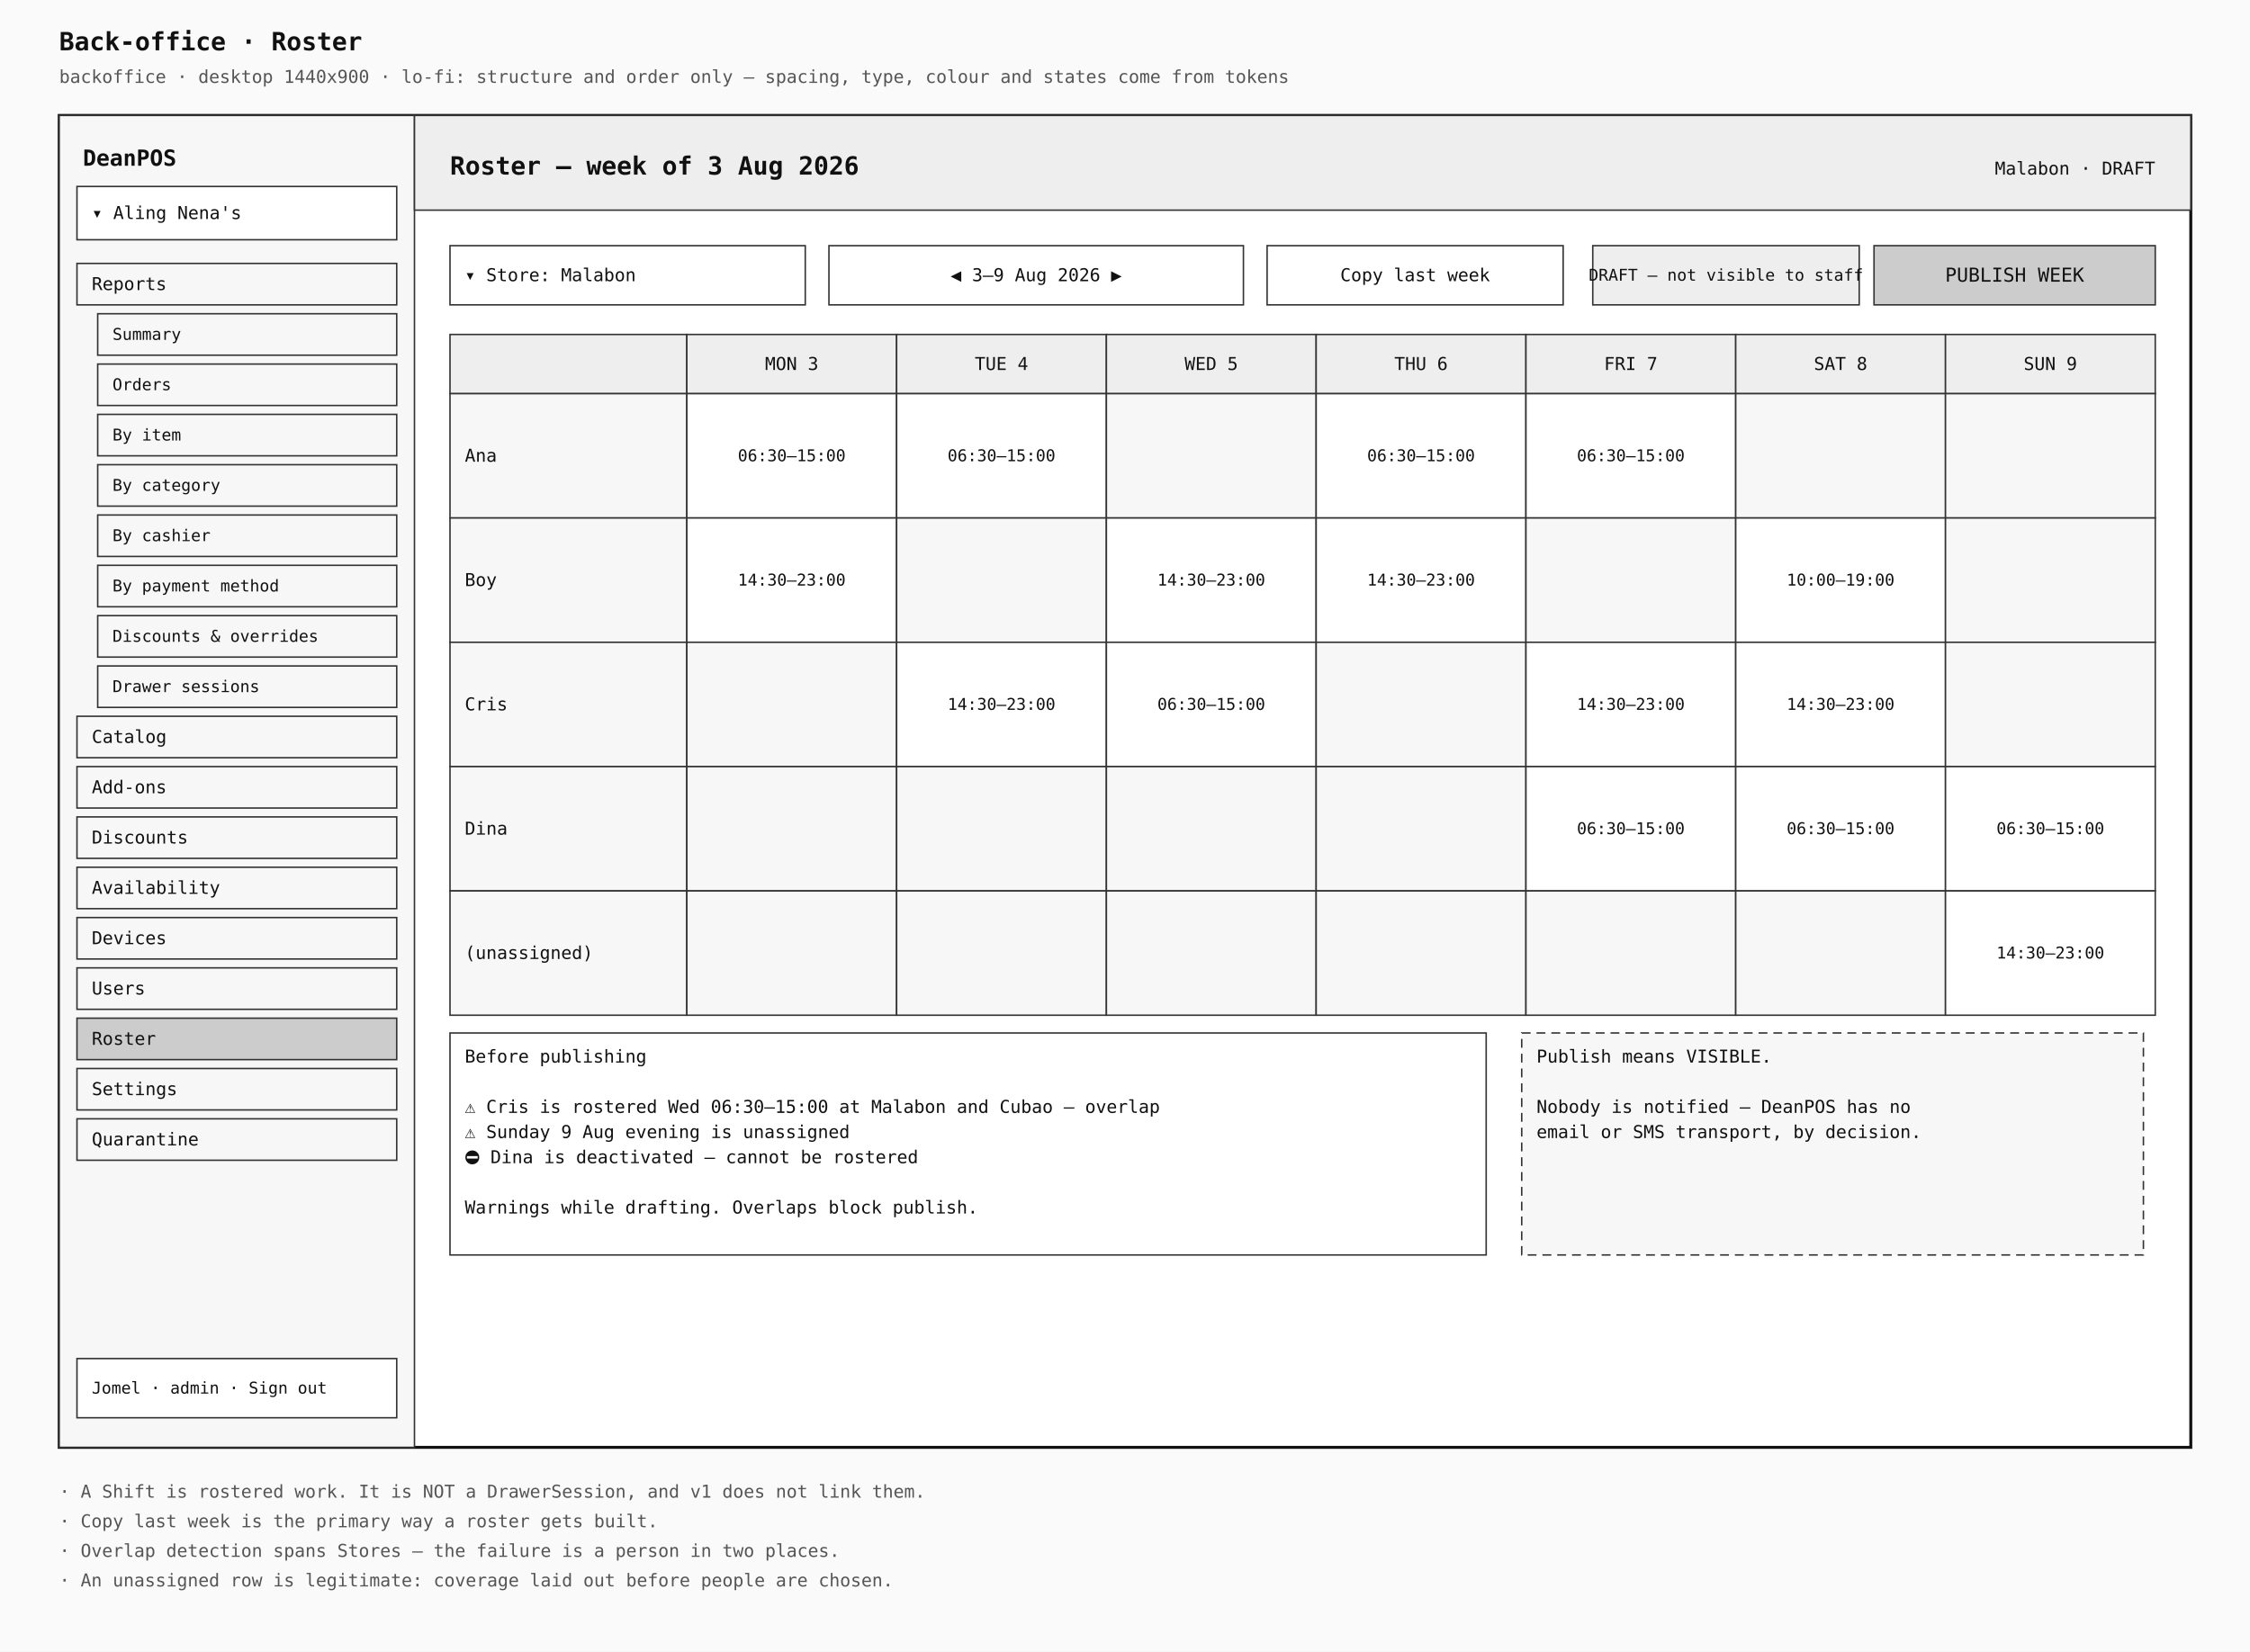
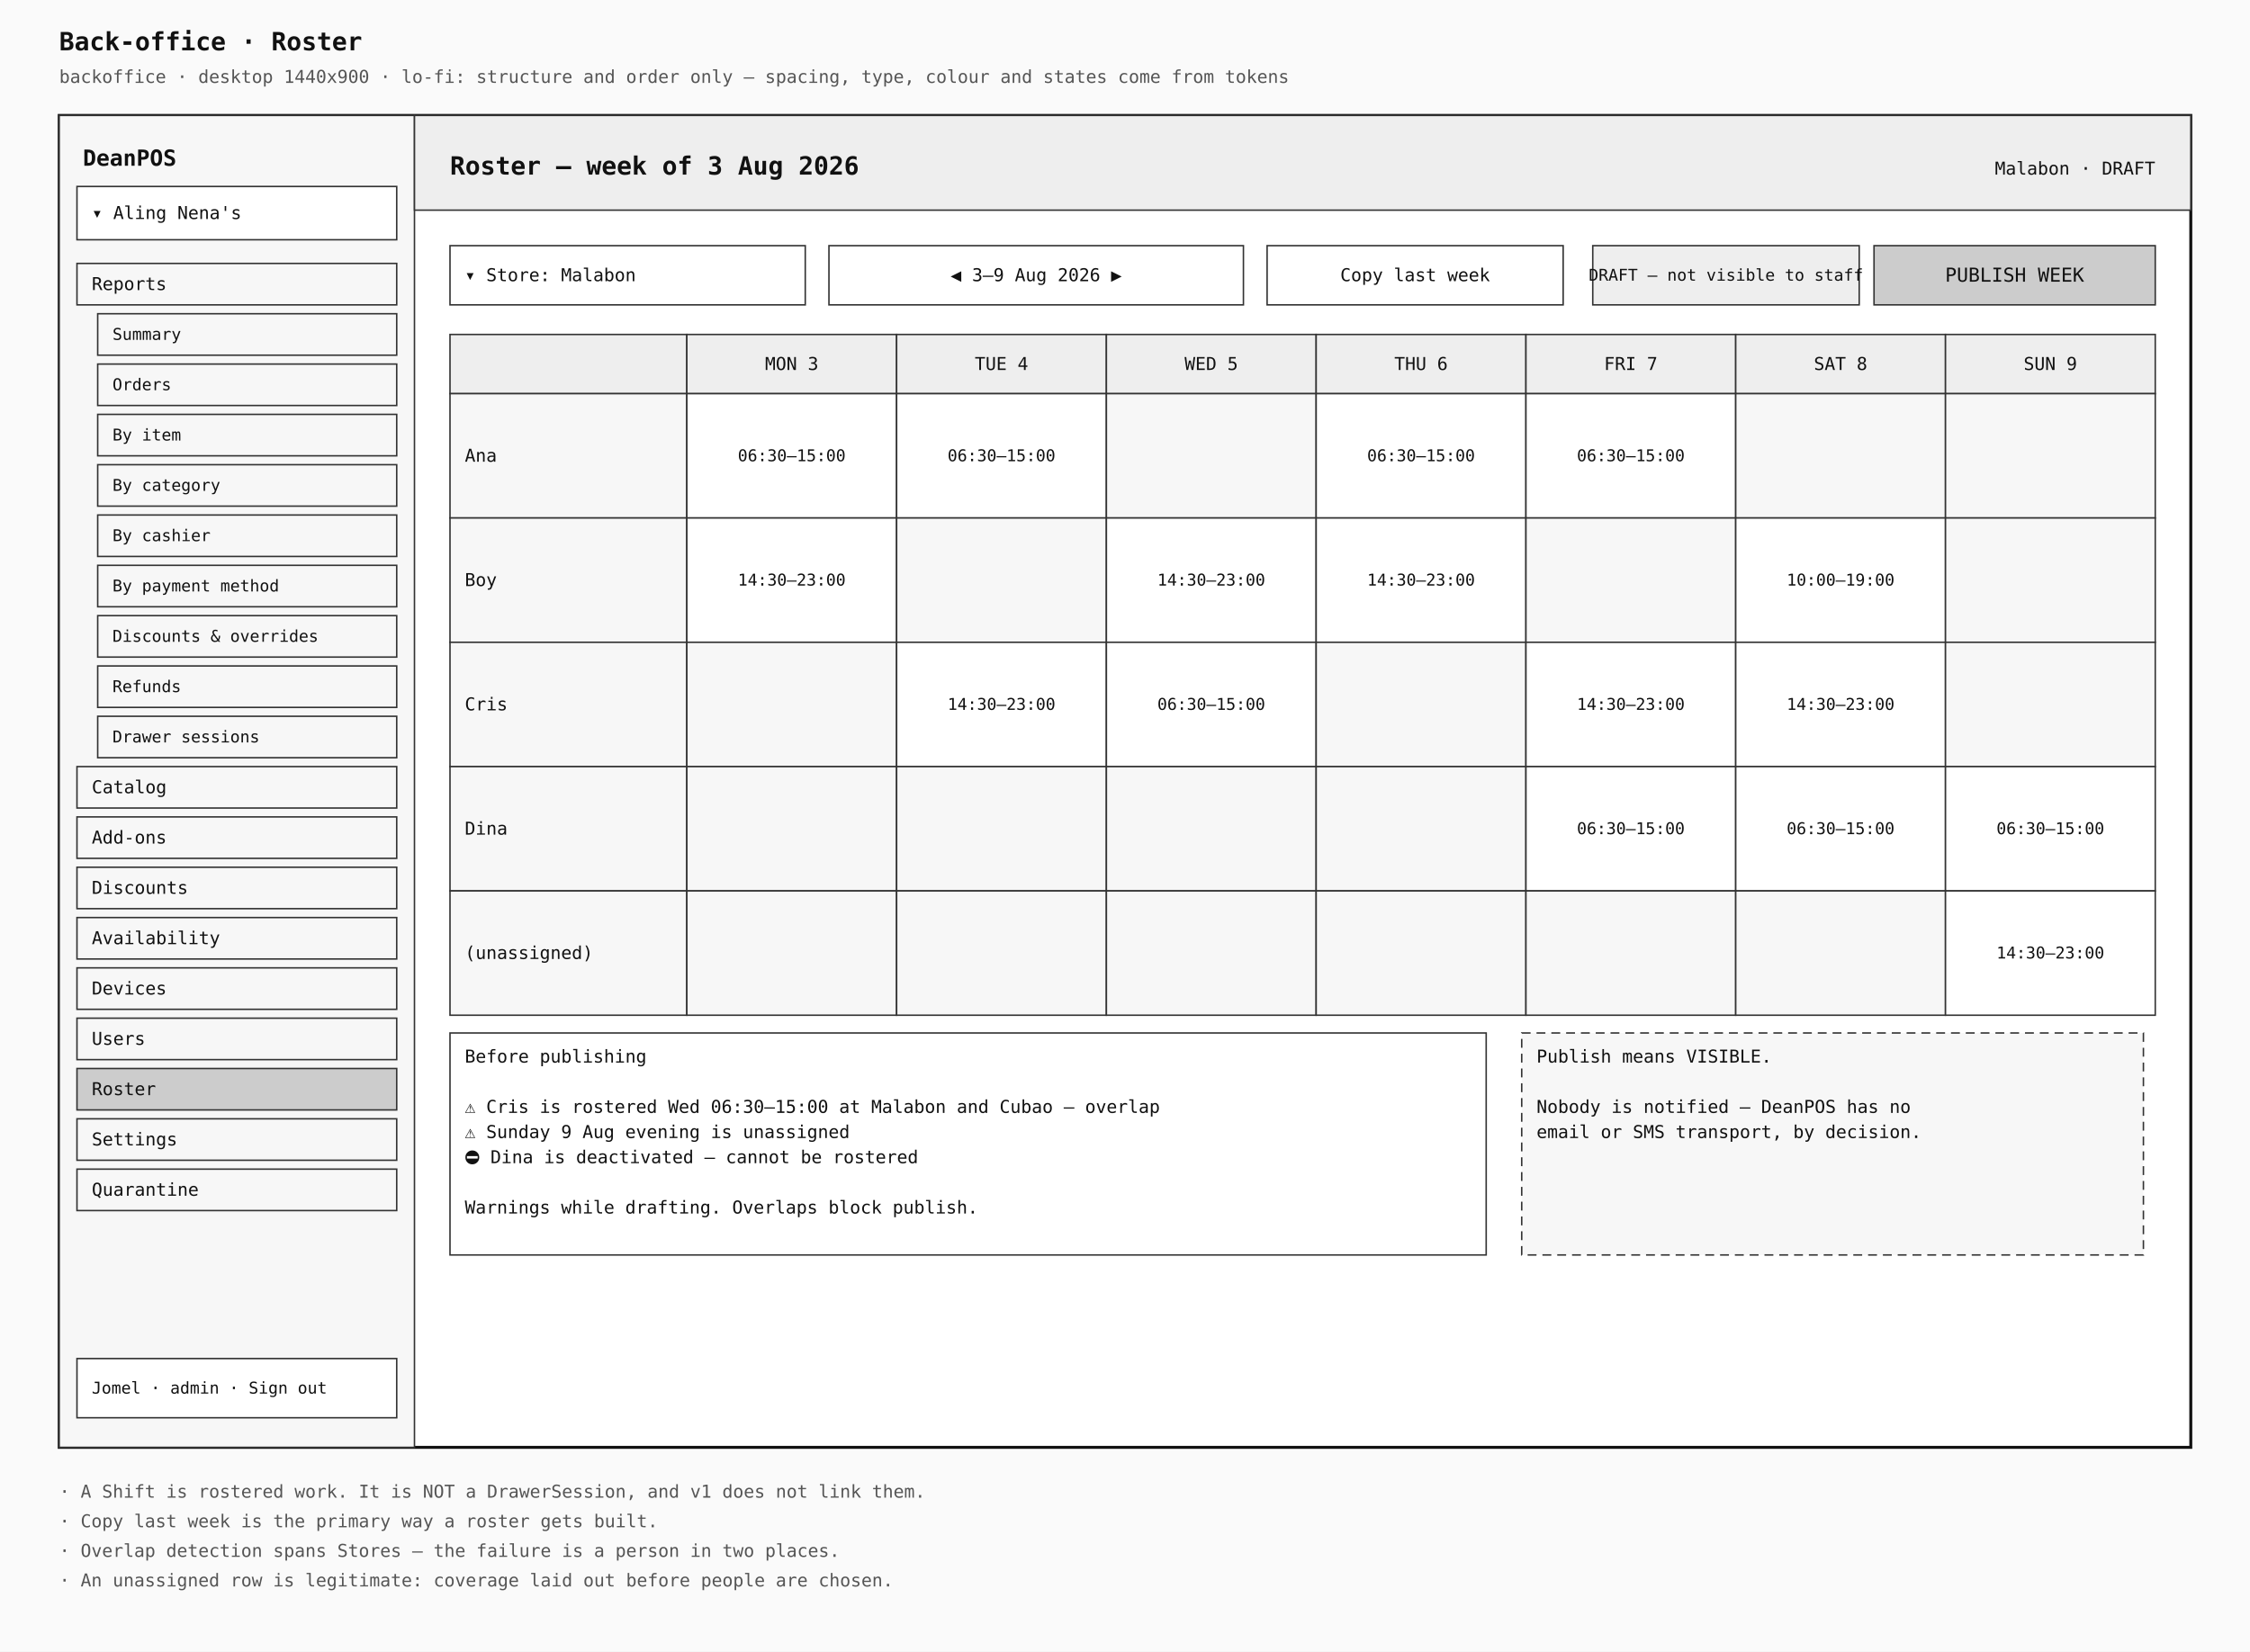
<svg xmlns="http://www.w3.org/2000/svg" width="1520" height="1116" viewBox="0 0 1520 1116" font-family="ui-monospace, SFMono-Regular, Menlo, monospace">
  <rect width="1520" height="1116" fill="#fafafa" />
  <text x="40" y="34" font-size="17" font-weight="bold" fill="#111">Back-office · Roster</text>
  <text x="40" y="56" font-size="12" fill="#555">backoffice · desktop 1440x900 · lo-fi: structure and order only — spacing, type, colour and states come from tokens</text>
  <g transform="translate(40,78)">
    <rect x="0" y="0" width="1440" height="900" fill="#ffffff" stroke="#111" stroke-width="2" />
    <rect x="0" y="0" width="240" height="900" rx="0" fill="#f7f7f7" stroke="#333" stroke-width="1" />
    <text x="16" y="34" font-size="15" text-anchor="start" font-weight="bold" fill="#111">DeanPOS</text>
    <rect x="12" y="48" width="216" height="36" rx="0" fill="#ffffff" stroke="#333" stroke-width="1" />
    <text x="22" y="70.0" font-size="12" fill="#111">▾  Aling Nena's</text>
    <rect x="12" y="100" width="216" height="28" rx="0" fill="#f7f7f7" stroke="#333" stroke-width="1" />
    <text x="22" y="118.0" font-size="12" fill="#111">Reports</text>
    <rect x="26" y="134" width="202" height="28" rx="0" fill="#f7f7f7" stroke="#333" stroke-width="1" />
    <text x="36" y="151.667" font-size="11" fill="#111">Summary</text>
    <rect x="26" y="168" width="202" height="28" rx="0" fill="#f7f7f7" stroke="#333" stroke-width="1" />
    <text x="36" y="185.667" font-size="11" fill="#111">Orders</text>
    <rect x="26" y="202" width="202" height="28" rx="0" fill="#f7f7f7" stroke="#333" stroke-width="1" />
    <text x="36" y="219.667" font-size="11" fill="#111">By item</text>
    <rect x="26" y="236" width="202" height="28" rx="0" fill="#f7f7f7" stroke="#333" stroke-width="1" />
    <text x="36" y="253.667" font-size="11" fill="#111">By category</text>
    <rect x="26" y="270" width="202" height="28" rx="0" fill="#f7f7f7" stroke="#333" stroke-width="1" />
    <text x="36" y="287.667" font-size="11" fill="#111">By cashier</text>
    <rect x="26" y="304" width="202" height="28" rx="0" fill="#f7f7f7" stroke="#333" stroke-width="1" />
    <text x="36" y="321.667" font-size="11" fill="#111">By payment method</text>
    <rect x="26" y="338" width="202" height="28" rx="0" fill="#f7f7f7" stroke="#333" stroke-width="1" />
    <text x="36" y="355.667" font-size="11" fill="#111">Discounts &amp; overrides</text>
    <rect x="26" y="372" width="202" height="28" rx="0" fill="#f7f7f7" stroke="#333" stroke-width="1" />
-     <text x="36" y="389.667" font-size="11" fill="#111">Drawer sessions</text>
-     <rect x="12" y="406" width="216" height="28" rx="0" fill="#f7f7f7" stroke="#333" stroke-width="1" />
-     <text x="22" y="424.0" font-size="12" fill="#111">Catalog</text>
+     <text x="36" y="389.667" font-size="11" fill="#111">Refunds</text>
+     <rect x="26" y="406" width="202" height="28" rx="0" fill="#f7f7f7" stroke="#333" stroke-width="1" />
+     <text x="36" y="423.667" font-size="11" fill="#111">Drawer sessions</text>
    <rect x="12" y="440" width="216" height="28" rx="0" fill="#f7f7f7" stroke="#333" stroke-width="1" />
-     <text x="22" y="458.0" font-size="12" fill="#111">Add-ons</text>
+     <text x="22" y="458.0" font-size="12" fill="#111">Catalog</text>
    <rect x="12" y="474" width="216" height="28" rx="0" fill="#f7f7f7" stroke="#333" stroke-width="1" />
-     <text x="22" y="492.0" font-size="12" fill="#111">Discounts</text>
+     <text x="22" y="492.0" font-size="12" fill="#111">Add-ons</text>
    <rect x="12" y="508" width="216" height="28" rx="0" fill="#f7f7f7" stroke="#333" stroke-width="1" />
-     <text x="22" y="526.0" font-size="12" fill="#111">Availability</text>
+     <text x="22" y="526.0" font-size="12" fill="#111">Discounts</text>
    <rect x="12" y="542" width="216" height="28" rx="0" fill="#f7f7f7" stroke="#333" stroke-width="1" />
-     <text x="22" y="560.0" font-size="12" fill="#111">Devices</text>
+     <text x="22" y="560.0" font-size="12" fill="#111">Availability</text>
    <rect x="12" y="576" width="216" height="28" rx="0" fill="#f7f7f7" stroke="#333" stroke-width="1" />
-     <text x="22" y="594.0" font-size="12" fill="#111">Users</text>
-     <rect x="12" y="610" width="216" height="28" rx="0" fill="#cccccc" stroke="#333" stroke-width="1" />
-     <text x="22" y="628.0" font-size="12" fill="#111">Roster</text>
-     <rect x="12" y="644" width="216" height="28" rx="0" fill="#f7f7f7" stroke="#333" stroke-width="1" />
-     <text x="22" y="662.0" font-size="12" fill="#111">Settings</text>
+     <text x="22" y="594.0" font-size="12" fill="#111">Devices</text>
+     <rect x="12" y="610" width="216" height="28" rx="0" fill="#f7f7f7" stroke="#333" stroke-width="1" />
+     <text x="22" y="628.0" font-size="12" fill="#111">Users</text>
+     <rect x="12" y="644" width="216" height="28" rx="0" fill="#cccccc" stroke="#333" stroke-width="1" />
+     <text x="22" y="662.0" font-size="12" fill="#111">Roster</text>
    <rect x="12" y="678" width="216" height="28" rx="0" fill="#f7f7f7" stroke="#333" stroke-width="1" />
-     <text x="22" y="696.0" font-size="12" fill="#111">Quarantine</text>
+     <text x="22" y="696.0" font-size="12" fill="#111">Settings</text>
+     <rect x="12" y="712" width="216" height="28" rx="0" fill="#f7f7f7" stroke="#333" stroke-width="1" />
+     <text x="22" y="730.0" font-size="12" fill="#111">Quarantine</text>
    <rect x="12" y="840" width="216" height="40" rx="0" fill="#ffffff" stroke="#333" stroke-width="1" />
    <text x="22" y="863.667" font-size="11" fill="#111">Jomel · admin  ·  Sign out</text>
    <rect x="240" y="0" width="1200" height="64" rx="0" fill="#eeeeee" stroke="#333" stroke-width="1" />
    <text x="264" y="40" font-size="17" text-anchor="start" font-weight="bold" fill="#111">Roster — week of 3 Aug 2026</text>
    <text x="1416" y="40" font-size="12" text-anchor="end" font-weight="normal" fill="#111">Malabon · DRAFT</text>
    <rect x="264" y="88" width="240" height="40" rx="0" fill="#ffffff" stroke="#333" stroke-width="1" />
    <text x="274" y="112.0" font-size="12" fill="#111">▾  Store: Malabon</text>
    <rect x="520" y="88" width="280" height="40" rx="0" fill="#ffffff" stroke="#333" stroke-width="1" />
    <text x="660.0" y="112.0" font-size="12" text-anchor="middle" fill="#111">◀   3–9 Aug 2026   ▶</text>
    <rect x="816" y="88" width="200" height="40" rx="0" fill="#ffffff" stroke="#333" stroke-width="1" />
    <text x="916.0" y="112.0" font-size="12" text-anchor="middle" fill="#111">Copy last week</text>
    <rect x="1036" y="88" width="180" height="40" rx="0" fill="#eeeeee" stroke="#333" stroke-width="1" />
    <text x="1126.0" y="111.667" font-size="11" text-anchor="middle" fill="#111">DRAFT — not visible to staff</text>
    <rect x="1226" y="88" width="190" height="40" rx="0" fill="#cccccc" stroke="#333" stroke-width="1" />
    <text x="1321.0" y="112.333" font-size="13" text-anchor="middle" fill="#111">PUBLISH WEEK</text>
    <rect x="264" y="148" width="160" height="40" rx="0" fill="#eeeeee" stroke="#333" stroke-width="1" />
    <rect x="424.0" y="148" width="141.714" height="40" rx="0" fill="#eeeeee" stroke="#333" stroke-width="1" />
    <text x="494.857" y="172.0" font-size="12" text-anchor="middle" fill="#111">MON 3</text>
    <rect x="565.714" y="148" width="141.714" height="40" rx="0" fill="#eeeeee" stroke="#333" stroke-width="1" />
    <text x="636.571" y="172.0" font-size="12" text-anchor="middle" fill="#111">TUE 4</text>
    <rect x="707.429" y="148" width="141.714" height="40" rx="0" fill="#eeeeee" stroke="#333" stroke-width="1" />
    <text x="778.286" y="172.0" font-size="12" text-anchor="middle" fill="#111">WED 5</text>
    <rect x="849.143" y="148" width="141.714" height="40" rx="0" fill="#eeeeee" stroke="#333" stroke-width="1" />
    <text x="920.0" y="172.0" font-size="12" text-anchor="middle" fill="#111">THU 6</text>
    <rect x="990.857" y="148" width="141.714" height="40" rx="0" fill="#eeeeee" stroke="#333" stroke-width="1" />
    <text x="1061.714" y="172.0" font-size="12" text-anchor="middle" fill="#111">FRI 7</text>
    <rect x="1132.571" y="148" width="141.714" height="40" rx="0" fill="#eeeeee" stroke="#333" stroke-width="1" />
    <text x="1203.429" y="172.0" font-size="12" text-anchor="middle" fill="#111">SAT 8</text>
    <rect x="1274.286" y="148" width="141.714" height="40" rx="0" fill="#eeeeee" stroke="#333" stroke-width="1" />
    <text x="1345.143" y="172.0" font-size="12" text-anchor="middle" fill="#111">SUN 9</text>
    <rect x="264" y="188" width="160" height="84" rx="0" fill="#f7f7f7" stroke="#333" stroke-width="1" />
    <text x="274" y="234.0" font-size="12" fill="#111">Ana</text>
    <rect x="424.0" y="188" width="141.714" height="84" rx="0" fill="#ffffff" stroke="#333" stroke-width="1" />
    <text x="494.857" y="233.667" font-size="11" text-anchor="middle" fill="#111">06:30–15:00</text>
    <rect x="565.714" y="188" width="141.714" height="84" rx="0" fill="#ffffff" stroke="#333" stroke-width="1" />
    <text x="636.571" y="233.667" font-size="11" text-anchor="middle" fill="#111">06:30–15:00</text>
    <rect x="707.429" y="188" width="141.714" height="84" rx="0" fill="#f7f7f7" stroke="#333" stroke-width="1" />
    <rect x="849.143" y="188" width="141.714" height="84" rx="0" fill="#ffffff" stroke="#333" stroke-width="1" />
    <text x="920.0" y="233.667" font-size="11" text-anchor="middle" fill="#111">06:30–15:00</text>
    <rect x="990.857" y="188" width="141.714" height="84" rx="0" fill="#ffffff" stroke="#333" stroke-width="1" />
    <text x="1061.714" y="233.667" font-size="11" text-anchor="middle" fill="#111">06:30–15:00</text>
    <rect x="1132.571" y="188" width="141.714" height="84" rx="0" fill="#f7f7f7" stroke="#333" stroke-width="1" />
    <rect x="1274.286" y="188" width="141.714" height="84" rx="0" fill="#f7f7f7" stroke="#333" stroke-width="1" />
    <rect x="264" y="272" width="160" height="84" rx="0" fill="#f7f7f7" stroke="#333" stroke-width="1" />
    <text x="274" y="318.0" font-size="12" fill="#111">Boy</text>
    <rect x="424.0" y="272" width="141.714" height="84" rx="0" fill="#ffffff" stroke="#333" stroke-width="1" />
    <text x="494.857" y="317.667" font-size="11" text-anchor="middle" fill="#111">14:30–23:00</text>
    <rect x="565.714" y="272" width="141.714" height="84" rx="0" fill="#f7f7f7" stroke="#333" stroke-width="1" />
    <rect x="707.429" y="272" width="141.714" height="84" rx="0" fill="#ffffff" stroke="#333" stroke-width="1" />
    <text x="778.286" y="317.667" font-size="11" text-anchor="middle" fill="#111">14:30–23:00</text>
    <rect x="849.143" y="272" width="141.714" height="84" rx="0" fill="#ffffff" stroke="#333" stroke-width="1" />
    <text x="920.0" y="317.667" font-size="11" text-anchor="middle" fill="#111">14:30–23:00</text>
    <rect x="990.857" y="272" width="141.714" height="84" rx="0" fill="#f7f7f7" stroke="#333" stroke-width="1" />
    <rect x="1132.571" y="272" width="141.714" height="84" rx="0" fill="#ffffff" stroke="#333" stroke-width="1" />
    <text x="1203.429" y="317.667" font-size="11" text-anchor="middle" fill="#111">10:00–19:00</text>
    <rect x="1274.286" y="272" width="141.714" height="84" rx="0" fill="#f7f7f7" stroke="#333" stroke-width="1" />
    <rect x="264" y="356" width="160" height="84" rx="0" fill="#f7f7f7" stroke="#333" stroke-width="1" />
    <text x="274" y="402.0" font-size="12" fill="#111">Cris</text>
    <rect x="424.0" y="356" width="141.714" height="84" rx="0" fill="#f7f7f7" stroke="#333" stroke-width="1" />
    <rect x="565.714" y="356" width="141.714" height="84" rx="0" fill="#ffffff" stroke="#333" stroke-width="1" />
    <text x="636.571" y="401.667" font-size="11" text-anchor="middle" fill="#111">14:30–23:00</text>
    <rect x="707.429" y="356" width="141.714" height="84" rx="0" fill="#ffffff" stroke="#333" stroke-width="1" />
    <text x="778.286" y="401.667" font-size="11" text-anchor="middle" fill="#111">06:30–15:00</text>
    <rect x="849.143" y="356" width="141.714" height="84" rx="0" fill="#f7f7f7" stroke="#333" stroke-width="1" />
    <rect x="990.857" y="356" width="141.714" height="84" rx="0" fill="#ffffff" stroke="#333" stroke-width="1" />
    <text x="1061.714" y="401.667" font-size="11" text-anchor="middle" fill="#111">14:30–23:00</text>
    <rect x="1132.571" y="356" width="141.714" height="84" rx="0" fill="#ffffff" stroke="#333" stroke-width="1" />
    <text x="1203.429" y="401.667" font-size="11" text-anchor="middle" fill="#111">14:30–23:00</text>
    <rect x="1274.286" y="356" width="141.714" height="84" rx="0" fill="#f7f7f7" stroke="#333" stroke-width="1" />
    <rect x="264" y="440" width="160" height="84" rx="0" fill="#f7f7f7" stroke="#333" stroke-width="1" />
    <text x="274" y="486.0" font-size="12" fill="#111">Dina</text>
    <rect x="424.0" y="440" width="141.714" height="84" rx="0" fill="#f7f7f7" stroke="#333" stroke-width="1" />
    <rect x="565.714" y="440" width="141.714" height="84" rx="0" fill="#f7f7f7" stroke="#333" stroke-width="1" />
    <rect x="707.429" y="440" width="141.714" height="84" rx="0" fill="#f7f7f7" stroke="#333" stroke-width="1" />
    <rect x="849.143" y="440" width="141.714" height="84" rx="0" fill="#f7f7f7" stroke="#333" stroke-width="1" />
    <rect x="990.857" y="440" width="141.714" height="84" rx="0" fill="#ffffff" stroke="#333" stroke-width="1" />
    <text x="1061.714" y="485.667" font-size="11" text-anchor="middle" fill="#111">06:30–15:00</text>
    <rect x="1132.571" y="440" width="141.714" height="84" rx="0" fill="#ffffff" stroke="#333" stroke-width="1" />
    <text x="1203.429" y="485.667" font-size="11" text-anchor="middle" fill="#111">06:30–15:00</text>
    <rect x="1274.286" y="440" width="141.714" height="84" rx="0" fill="#ffffff" stroke="#333" stroke-width="1" />
    <text x="1345.143" y="485.667" font-size="11" text-anchor="middle" fill="#111">06:30–15:00</text>
    <rect x="264" y="524" width="160" height="84" rx="0" fill="#f7f7f7" stroke="#333" stroke-width="1" />
    <text x="274" y="570.0" font-size="12" fill="#111">(unassigned)</text>
    <rect x="424.0" y="524" width="141.714" height="84" rx="0" fill="#f7f7f7" stroke="#333" stroke-width="1" />
    <rect x="565.714" y="524" width="141.714" height="84" rx="0" fill="#f7f7f7" stroke="#333" stroke-width="1" />
    <rect x="707.429" y="524" width="141.714" height="84" rx="0" fill="#f7f7f7" stroke="#333" stroke-width="1" />
    <rect x="849.143" y="524" width="141.714" height="84" rx="0" fill="#f7f7f7" stroke="#333" stroke-width="1" />
    <rect x="990.857" y="524" width="141.714" height="84" rx="0" fill="#f7f7f7" stroke="#333" stroke-width="1" />
    <rect x="1132.571" y="524" width="141.714" height="84" rx="0" fill="#f7f7f7" stroke="#333" stroke-width="1" />
    <rect x="1274.286" y="524" width="141.714" height="84" rx="0" fill="#ffffff" stroke="#333" stroke-width="1" />
    <text x="1345.143" y="569.667" font-size="11" text-anchor="middle" fill="#111">14:30–23:00</text>
    <rect x="264" y="620" width="700" height="150" rx="0" fill="#ffffff" stroke="#333" stroke-width="1" />
    <text x="274" y="640" font-size="12" fill="#111">Before publishing</text>
    <text x="274" y="657" font-size="12" fill="#111" />
    <text x="274" y="674" font-size="12" fill="#111">⚠ Cris is rostered Wed 06:30–15:00 at Malabon and Cubao — overlap</text>
    <text x="274" y="691" font-size="12" fill="#111">⚠ Sunday 9 Aug evening is unassigned</text>
    <text x="274" y="708" font-size="12" fill="#111">⛔ Dina is deactivated — cannot be rostered</text>
    <text x="274" y="725" font-size="12" fill="#111" />
    <text x="274" y="742" font-size="12" fill="#111">Warnings while drafting. Overlaps block publish.</text>
    <rect x="988" y="620" width="420" height="150" rx="0" fill="#f7f7f7" stroke="#333" stroke-width="1" stroke-dasharray="6 4" />
    <text x="998" y="640" font-size="12" fill="#111">Publish means VISIBLE.</text>
    <text x="998" y="657" font-size="12" fill="#111" />
    <text x="998" y="674" font-size="12" fill="#111">Nobody is notified — DeanPOS has no</text>
    <text x="998" y="691" font-size="12" fill="#111">email or SMS transport, by decision.</text>
    <text x="0" y="934" font-size="12" fill="#555">· A Shift is rostered work. It is NOT a DrawerSession, and v1 does not link them.</text>
    <text x="0" y="954" font-size="12" fill="#555">· Copy last week is the primary way a roster gets built.</text>
    <text x="0" y="974" font-size="12" fill="#555">· Overlap detection spans Stores — the failure is a person in two places.</text>
    <text x="0" y="994" font-size="12" fill="#555">· An unassigned row is legitimate: coverage laid out before people are chosen.</text>
  </g>
</svg>
